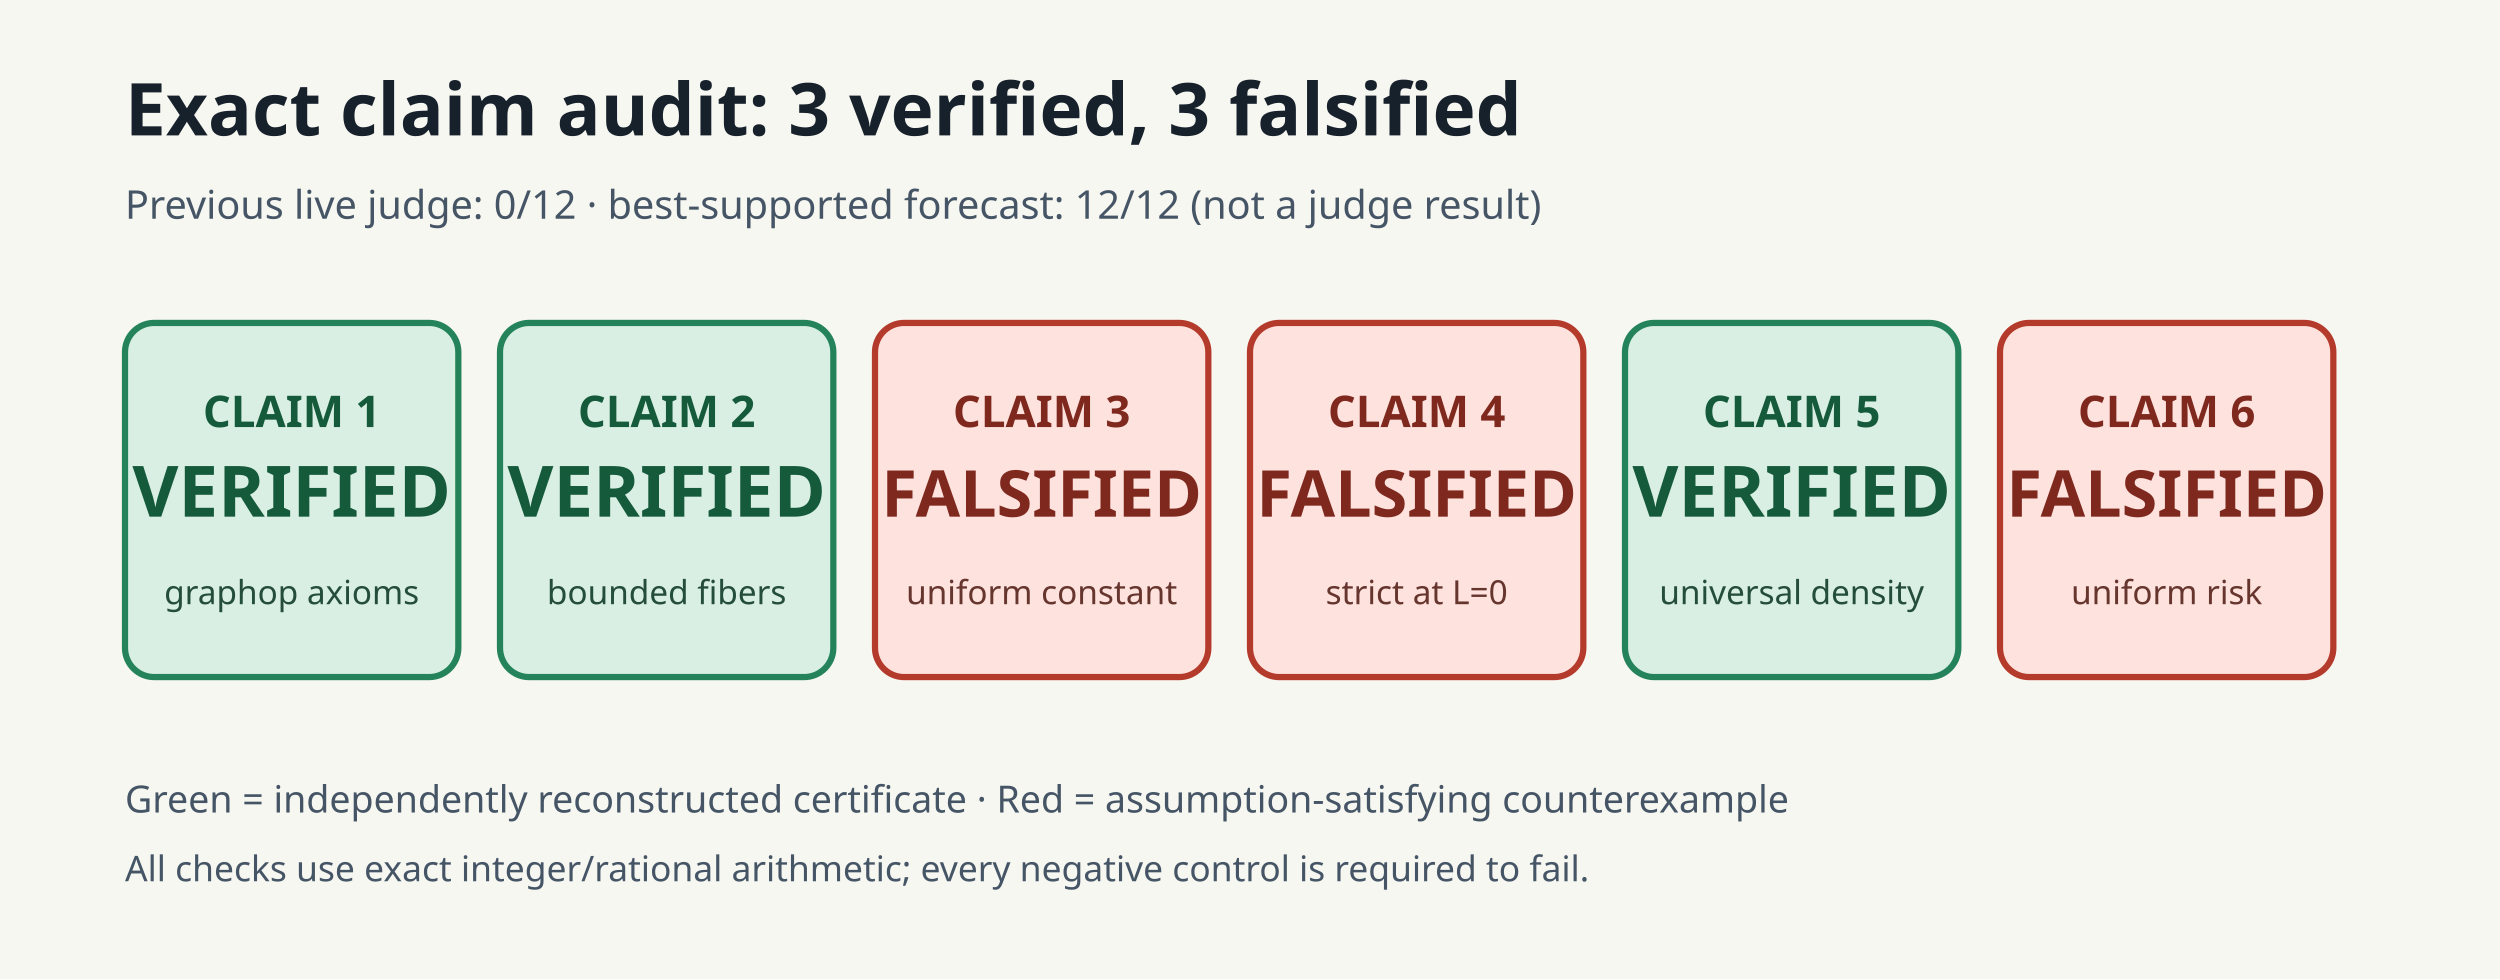
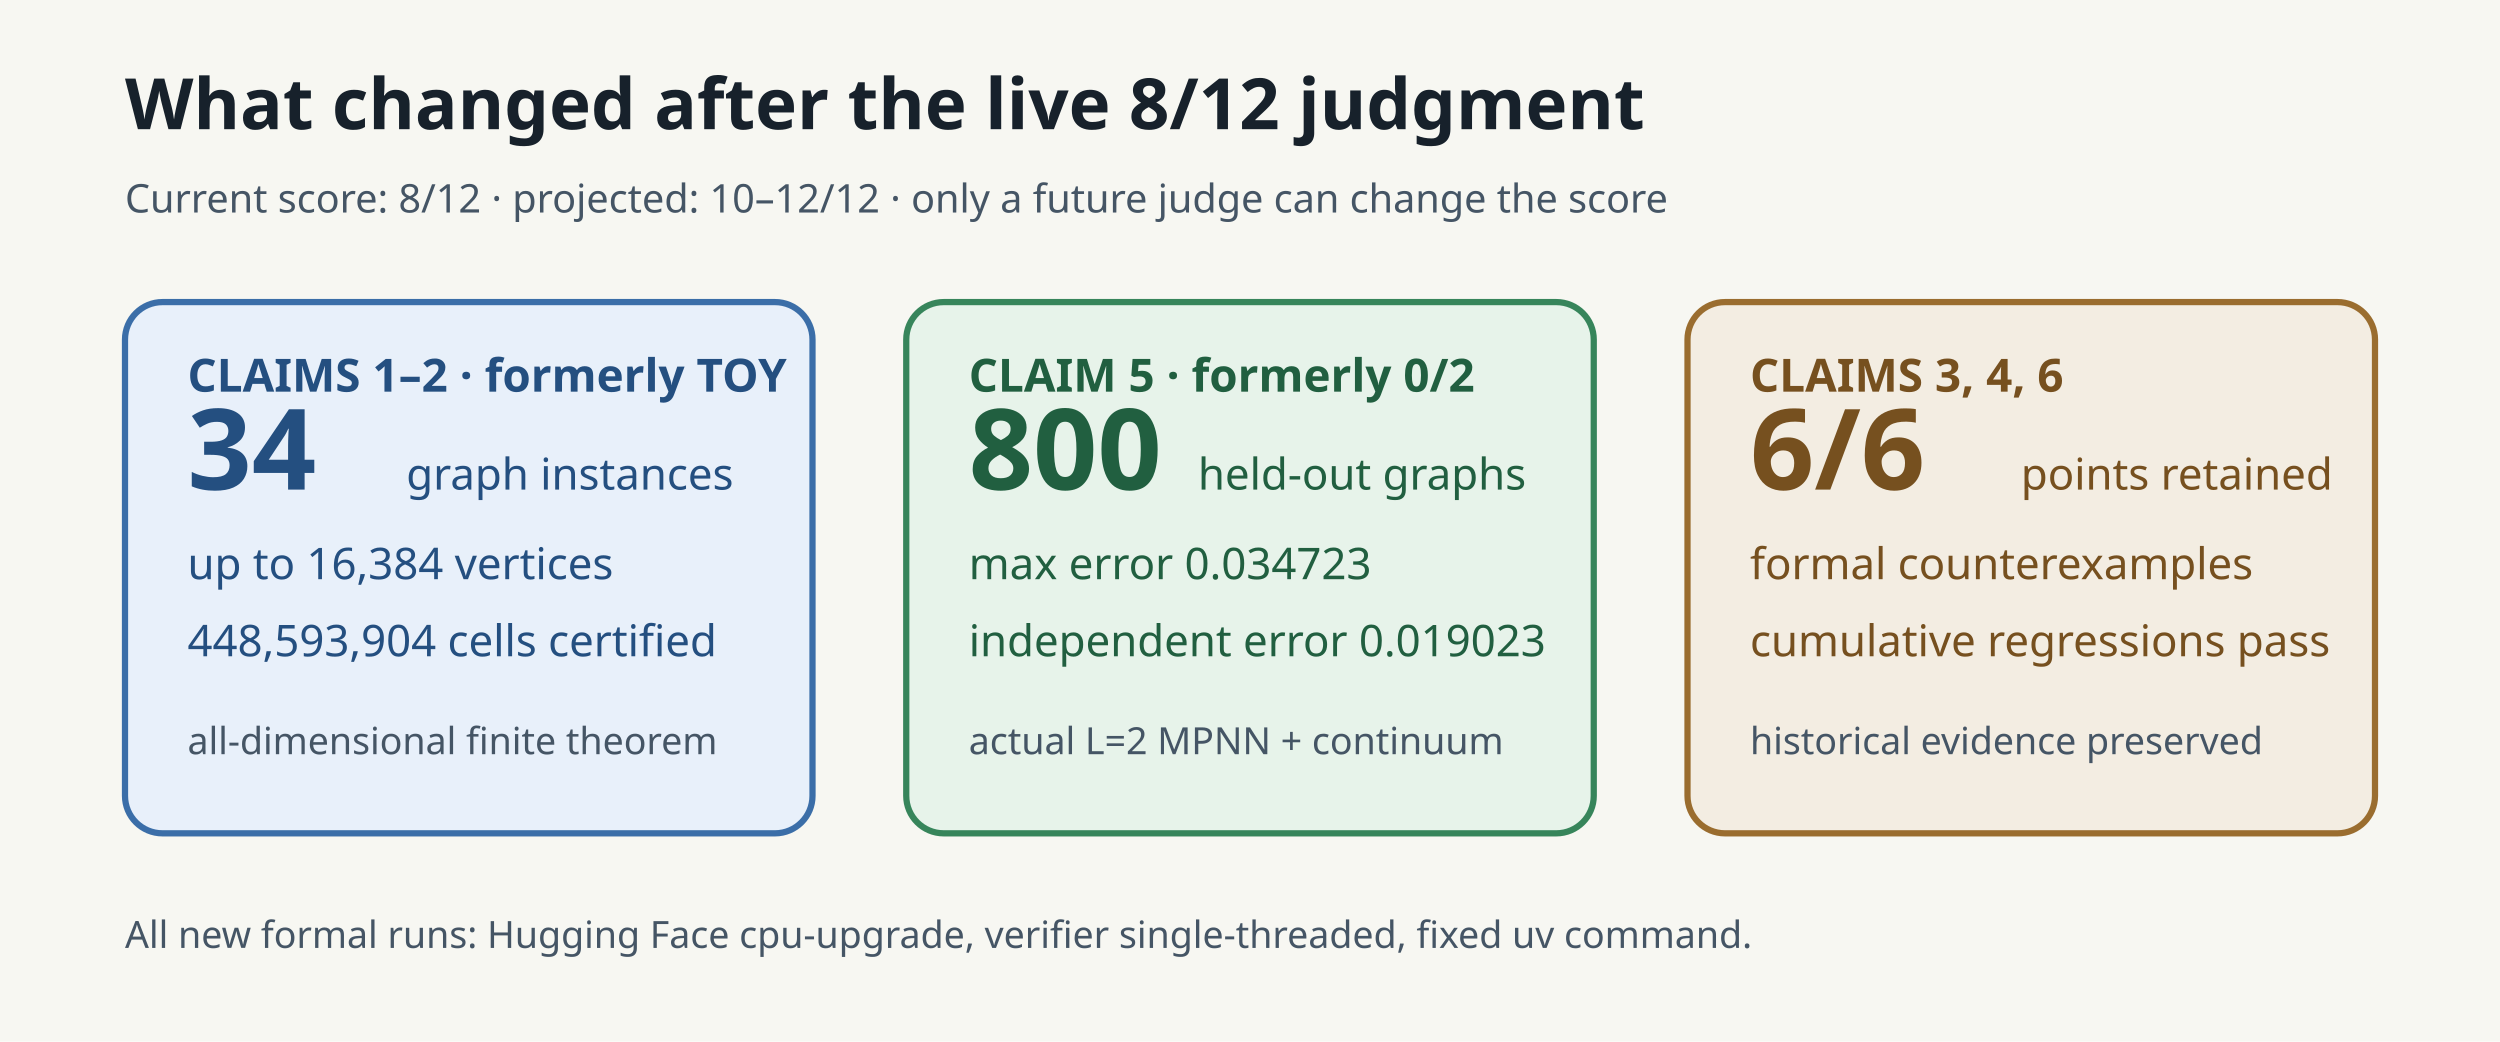
- <svg xmlns="http://www.w3.org/2000/svg" width="1200" height="470" viewBox="0 0 1200 470" role="img" aria-labelledby="title desc">
-   <rect width="1200" height="470" fill="#f7f7f2" />
-   <text x="60" y="65" font-family="sans-serif" font-size="35" font-weight="700" fill="#17212b">Exact claim audit: 3 verified, 3 falsified</text>
-   <text x="60" y="105" font-family="sans-serif" font-size="19" fill="#455565">Previous live judge: 0/12 · best-supported forecast: 12/12 (not a judge result)</text>
-   <g font-family="sans-serif" font-size="21" font-weight="700" text-anchor="middle">
-     <rect x="60" y="155" width="160" height="170" rx="14" fill="#d9efe3" stroke="#24835a" stroke-width="3" />
-     <text x="140" y="205" fill="#155a3b">CLAIM 1</text>
-     <text x="140" y="248" font-size="34" fill="#155a3b">VERIFIED</text>
-     <text x="140" y="290" font-size="16" font-weight="400" fill="#254d3c">graphop axioms</text>
-     <rect x="240" y="155" width="160" height="170" rx="14" fill="#d9efe3" stroke="#24835a" stroke-width="3" />
-     <text x="320" y="205" fill="#155a3b">CLAIM 2</text>
-     <text x="320" y="248" font-size="34" fill="#155a3b">VERIFIED</text>
-     <text x="320" y="290" font-size="16" font-weight="400" fill="#254d3c">bounded fibers</text>
-     <rect x="420" y="155" width="160" height="170" rx="14" fill="#fde2dd" stroke="#b43b2b" stroke-width="3" />
-     <text x="500" y="205" fill="#7e281e">CLAIM 3</text>
-     <text x="500" y="248" font-size="31" fill="#7e281e">FALSIFIED</text>
-     <text x="500" y="290" font-size="16" font-weight="400" fill="#66352e">uniform constant</text>
-     <rect x="600" y="155" width="160" height="170" rx="14" fill="#fde2dd" stroke="#b43b2b" stroke-width="3" />
-     <text x="680" y="205" fill="#7e281e">CLAIM 4</text>
-     <text x="680" y="248" font-size="31" fill="#7e281e">FALSIFIED</text>
-     <text x="680" y="290" font-size="16" font-weight="400" fill="#66352e">strict at L=0</text>
-     <rect x="780" y="155" width="160" height="170" rx="14" fill="#d9efe3" stroke="#24835a" stroke-width="3" />
-     <text x="860" y="205" fill="#155a3b">CLAIM 5</text>
-     <text x="860" y="248" font-size="34" fill="#155a3b">VERIFIED</text>
-     <text x="860" y="290" font-size="16" font-weight="400" fill="#254d3c">universal density</text>
-     <rect x="960" y="155" width="160" height="170" rx="14" fill="#fde2dd" stroke="#b43b2b" stroke-width="3" />
-     <text x="1040" y="205" fill="#7e281e">CLAIM 6</text>
-     <text x="1040" y="248" font-size="31" fill="#7e281e">FALSIFIED</text>
-     <text x="1040" y="290" font-size="16" font-weight="400" fill="#66352e">uniform risk</text>
+ <svg xmlns="http://www.w3.org/2000/svg" width="1200" height="500" viewBox="0 0 1200 500" role="img" aria-labelledby="title desc">
+   <rect width="1200" height="500" fill="#f7f7f2" />
+   <text x="60" y="62" font-family="sans-serif" font-size="34" font-weight="700" fill="#17212b">What changed after the live 8/12 judgment</text>
+   <text x="60" y="102" font-family="sans-serif" font-size="19" fill="#455565">Current score: 8/12 · projected: 10–12/12 · only a future judge can change the score</text>
+   <g font-family="sans-serif">
+     <rect x="60" y="145" width="330" height="255" rx="18" fill="#e8f0fa" stroke="#3b6ea8" stroke-width="3" />
+     <text x="90" y="188" font-size="22" font-weight="700" fill="#244f80">CLAIMS 1–2 · formerly TOY</text>
+     <text x="90" y="235" font-size="54" font-weight="700" fill="#244f80">34</text>
+     <text x="195" y="235" font-size="21" fill="#244f80">graph instances</text>
+     <text x="90" y="278" font-size="21" fill="#244f80">up to 16,384 vertices</text>
+     <text x="90" y="315" font-size="21" fill="#244f80">448,593,904 cells certified</text>
+     <text x="90" y="362" font-size="18" fill="#455565">all-dimensional finite theorem</text>
+     <rect x="435" y="145" width="330" height="255" rx="18" fill="#e7f3ea" stroke="#37855b" stroke-width="3" />
+     <text x="465" y="188" font-size="22" font-weight="700" fill="#215f40">CLAIM 5 · formerly 0/2</text>
+     <text x="465" y="235" font-size="54" font-weight="700" fill="#215f40">800</text>
+     <text x="575" y="235" font-size="21" fill="#215f40">held-out graphs</text>
+     <text x="465" y="278" font-size="21" fill="#215f40">max error 0.034723</text>
+     <text x="465" y="315" font-size="21" fill="#215f40">independent error 0.019023</text>
+     <text x="465" y="362" font-size="18" fill="#455565">actual L=2 MPNN + continuum</text>
+     <rect x="810" y="145" width="330" height="255" rx="18" fill="#f3ede2" stroke="#9a6d2f" stroke-width="3" />
+     <text x="840" y="188" font-size="22" font-weight="700" fill="#76501f">CLAIMS 3, 4, 6</text>
+     <text x="840" y="235" font-size="54" font-weight="700" fill="#76501f">6/6</text>
+     <text x="970" y="235" font-size="21" fill="#76501f">points retained</text>
+     <text x="840" y="278" font-size="21" fill="#76501f">formal counterexamples</text>
+     <text x="840" y="315" font-size="21" fill="#76501f">cumulative regressions pass</text>
+     <text x="840" y="362" font-size="18" fill="#455565">historical evidence preserved</text>
  </g>
-   <text x="60" y="390" font-family="sans-serif" font-size="18" fill="#455565">Green = independently reconstructed certificate · Red = assumption-satisfying counterexample</text>
-   <text x="60" y="423" font-family="sans-serif" font-size="17" fill="#455565">All checks use exact integer/rational arithmetic; every negative control is required to fail.</text>
+   <text x="60" y="455" font-family="sans-serif" font-size="18" fill="#455565">All new formal runs: Hugging Face cpu-upgrade, verifier single-threaded, fixed uv command.</text>
</svg>
